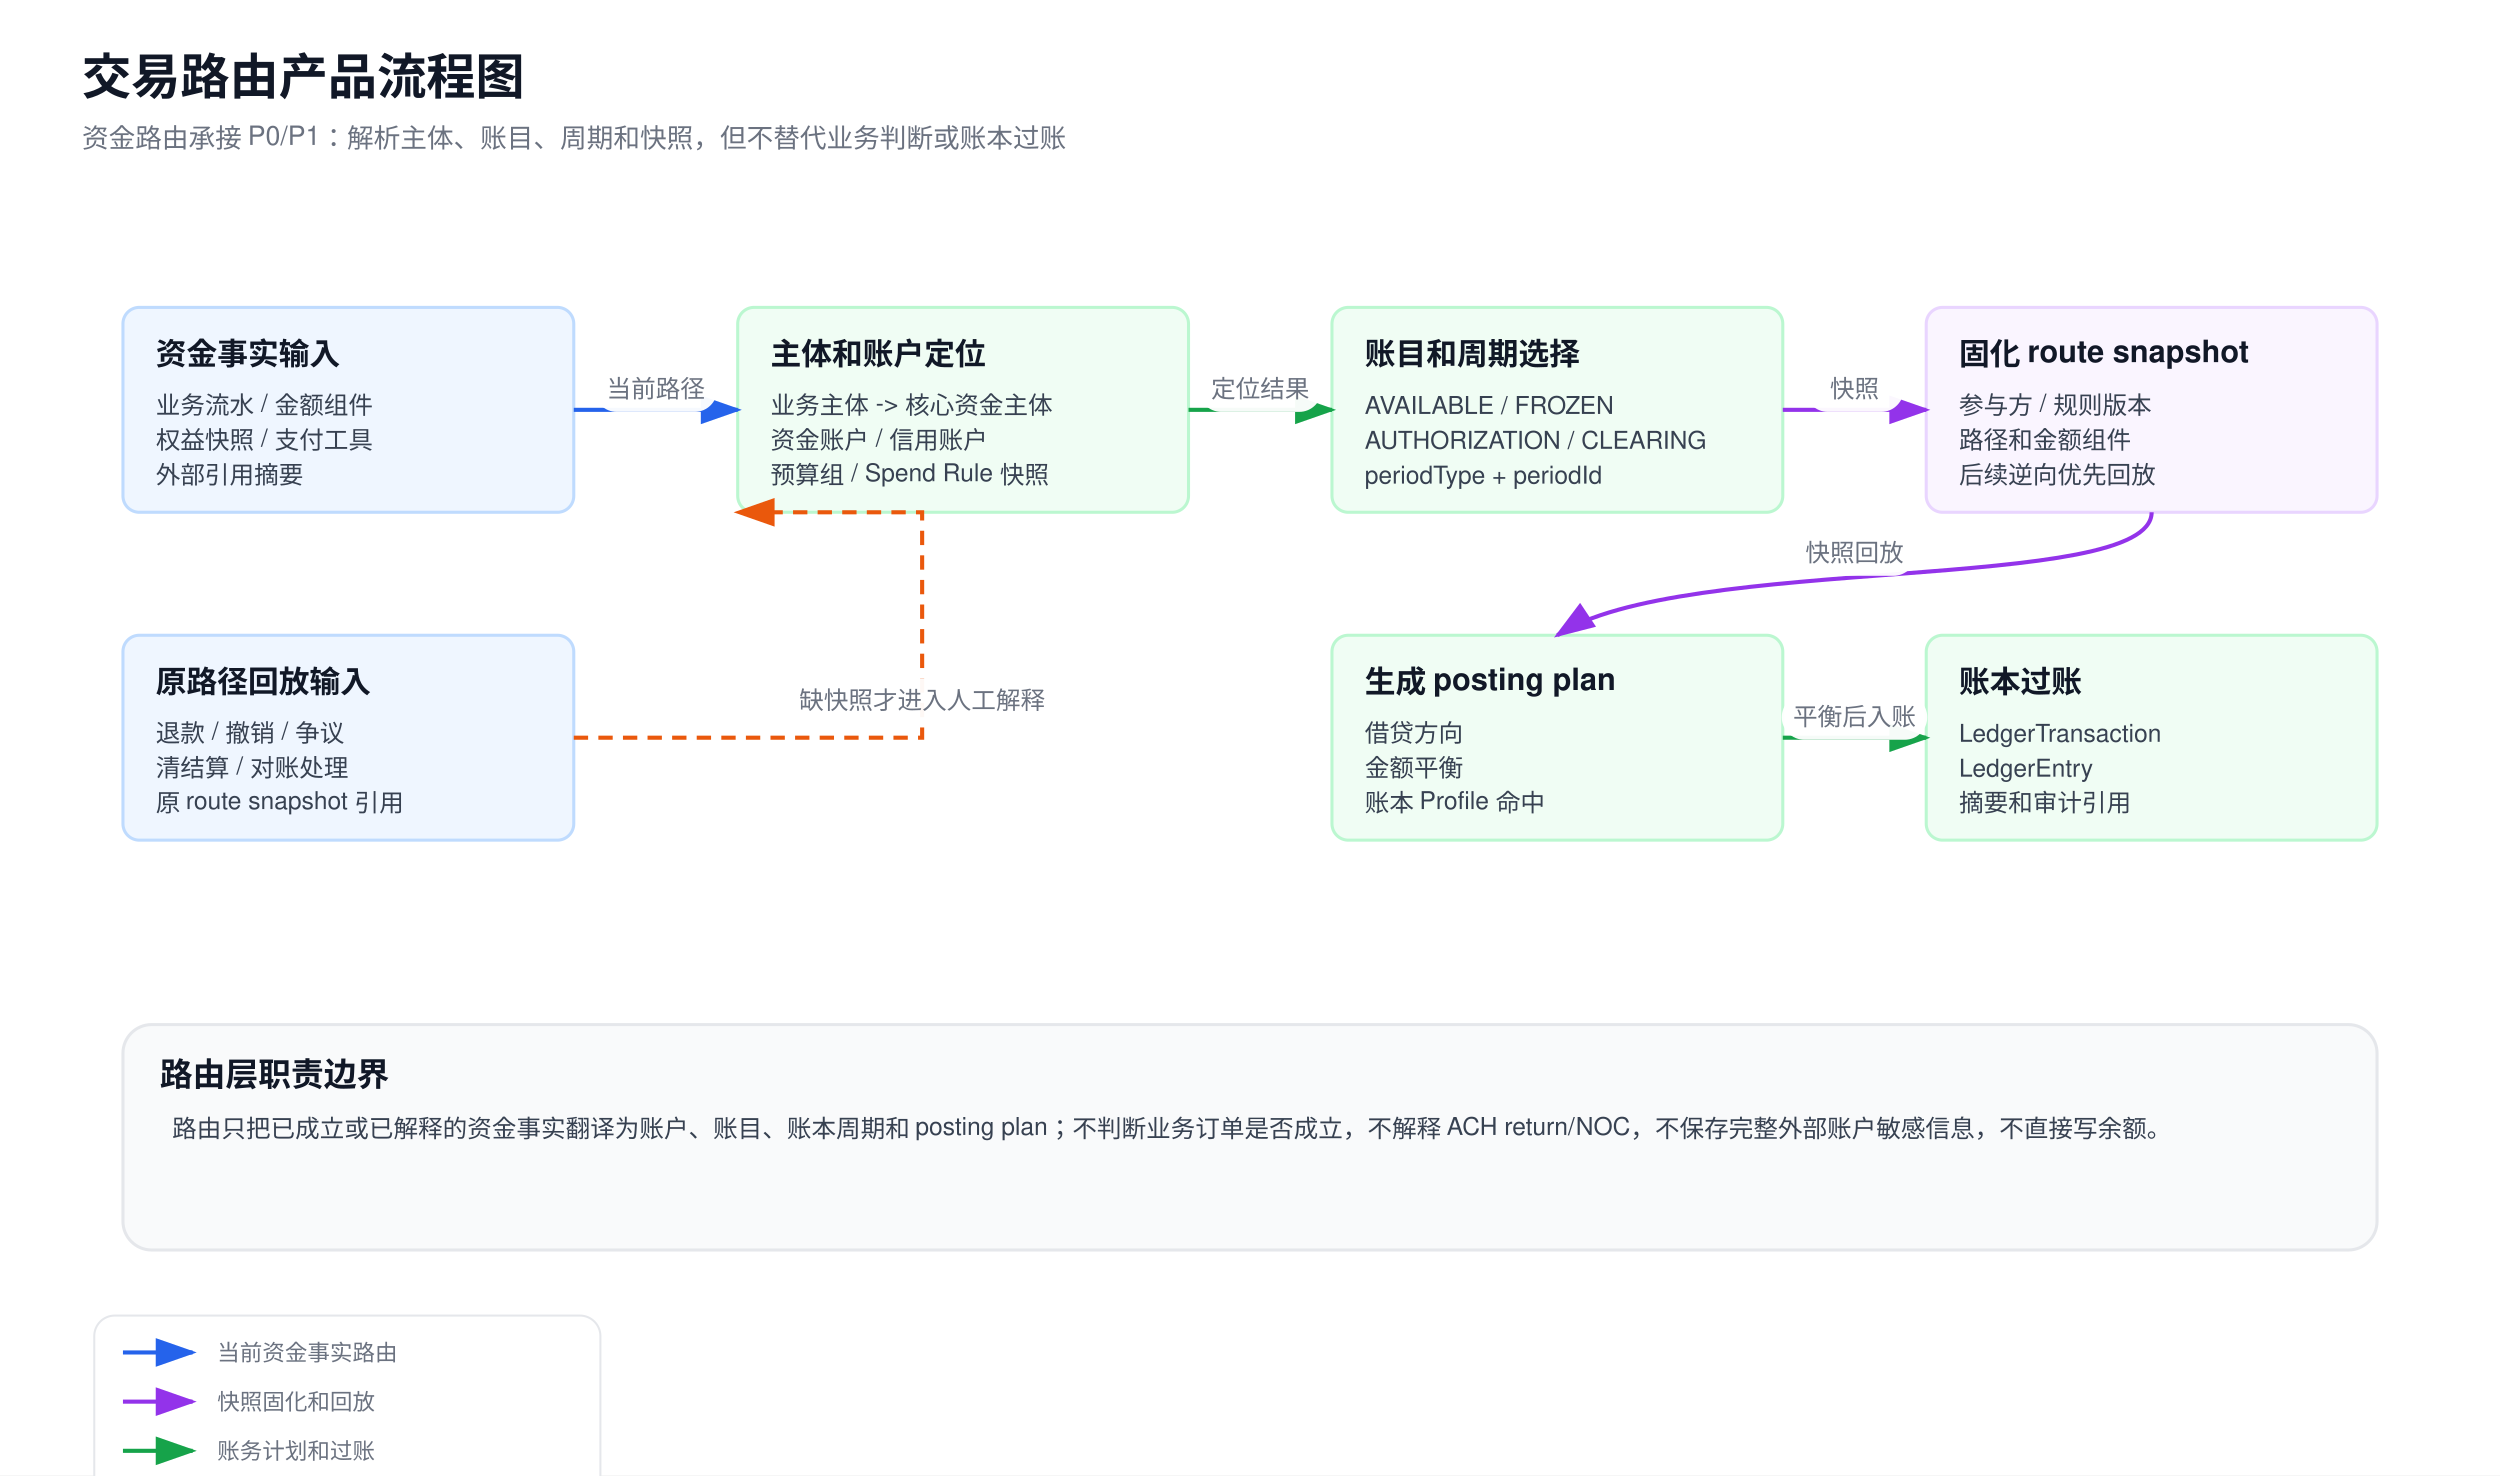
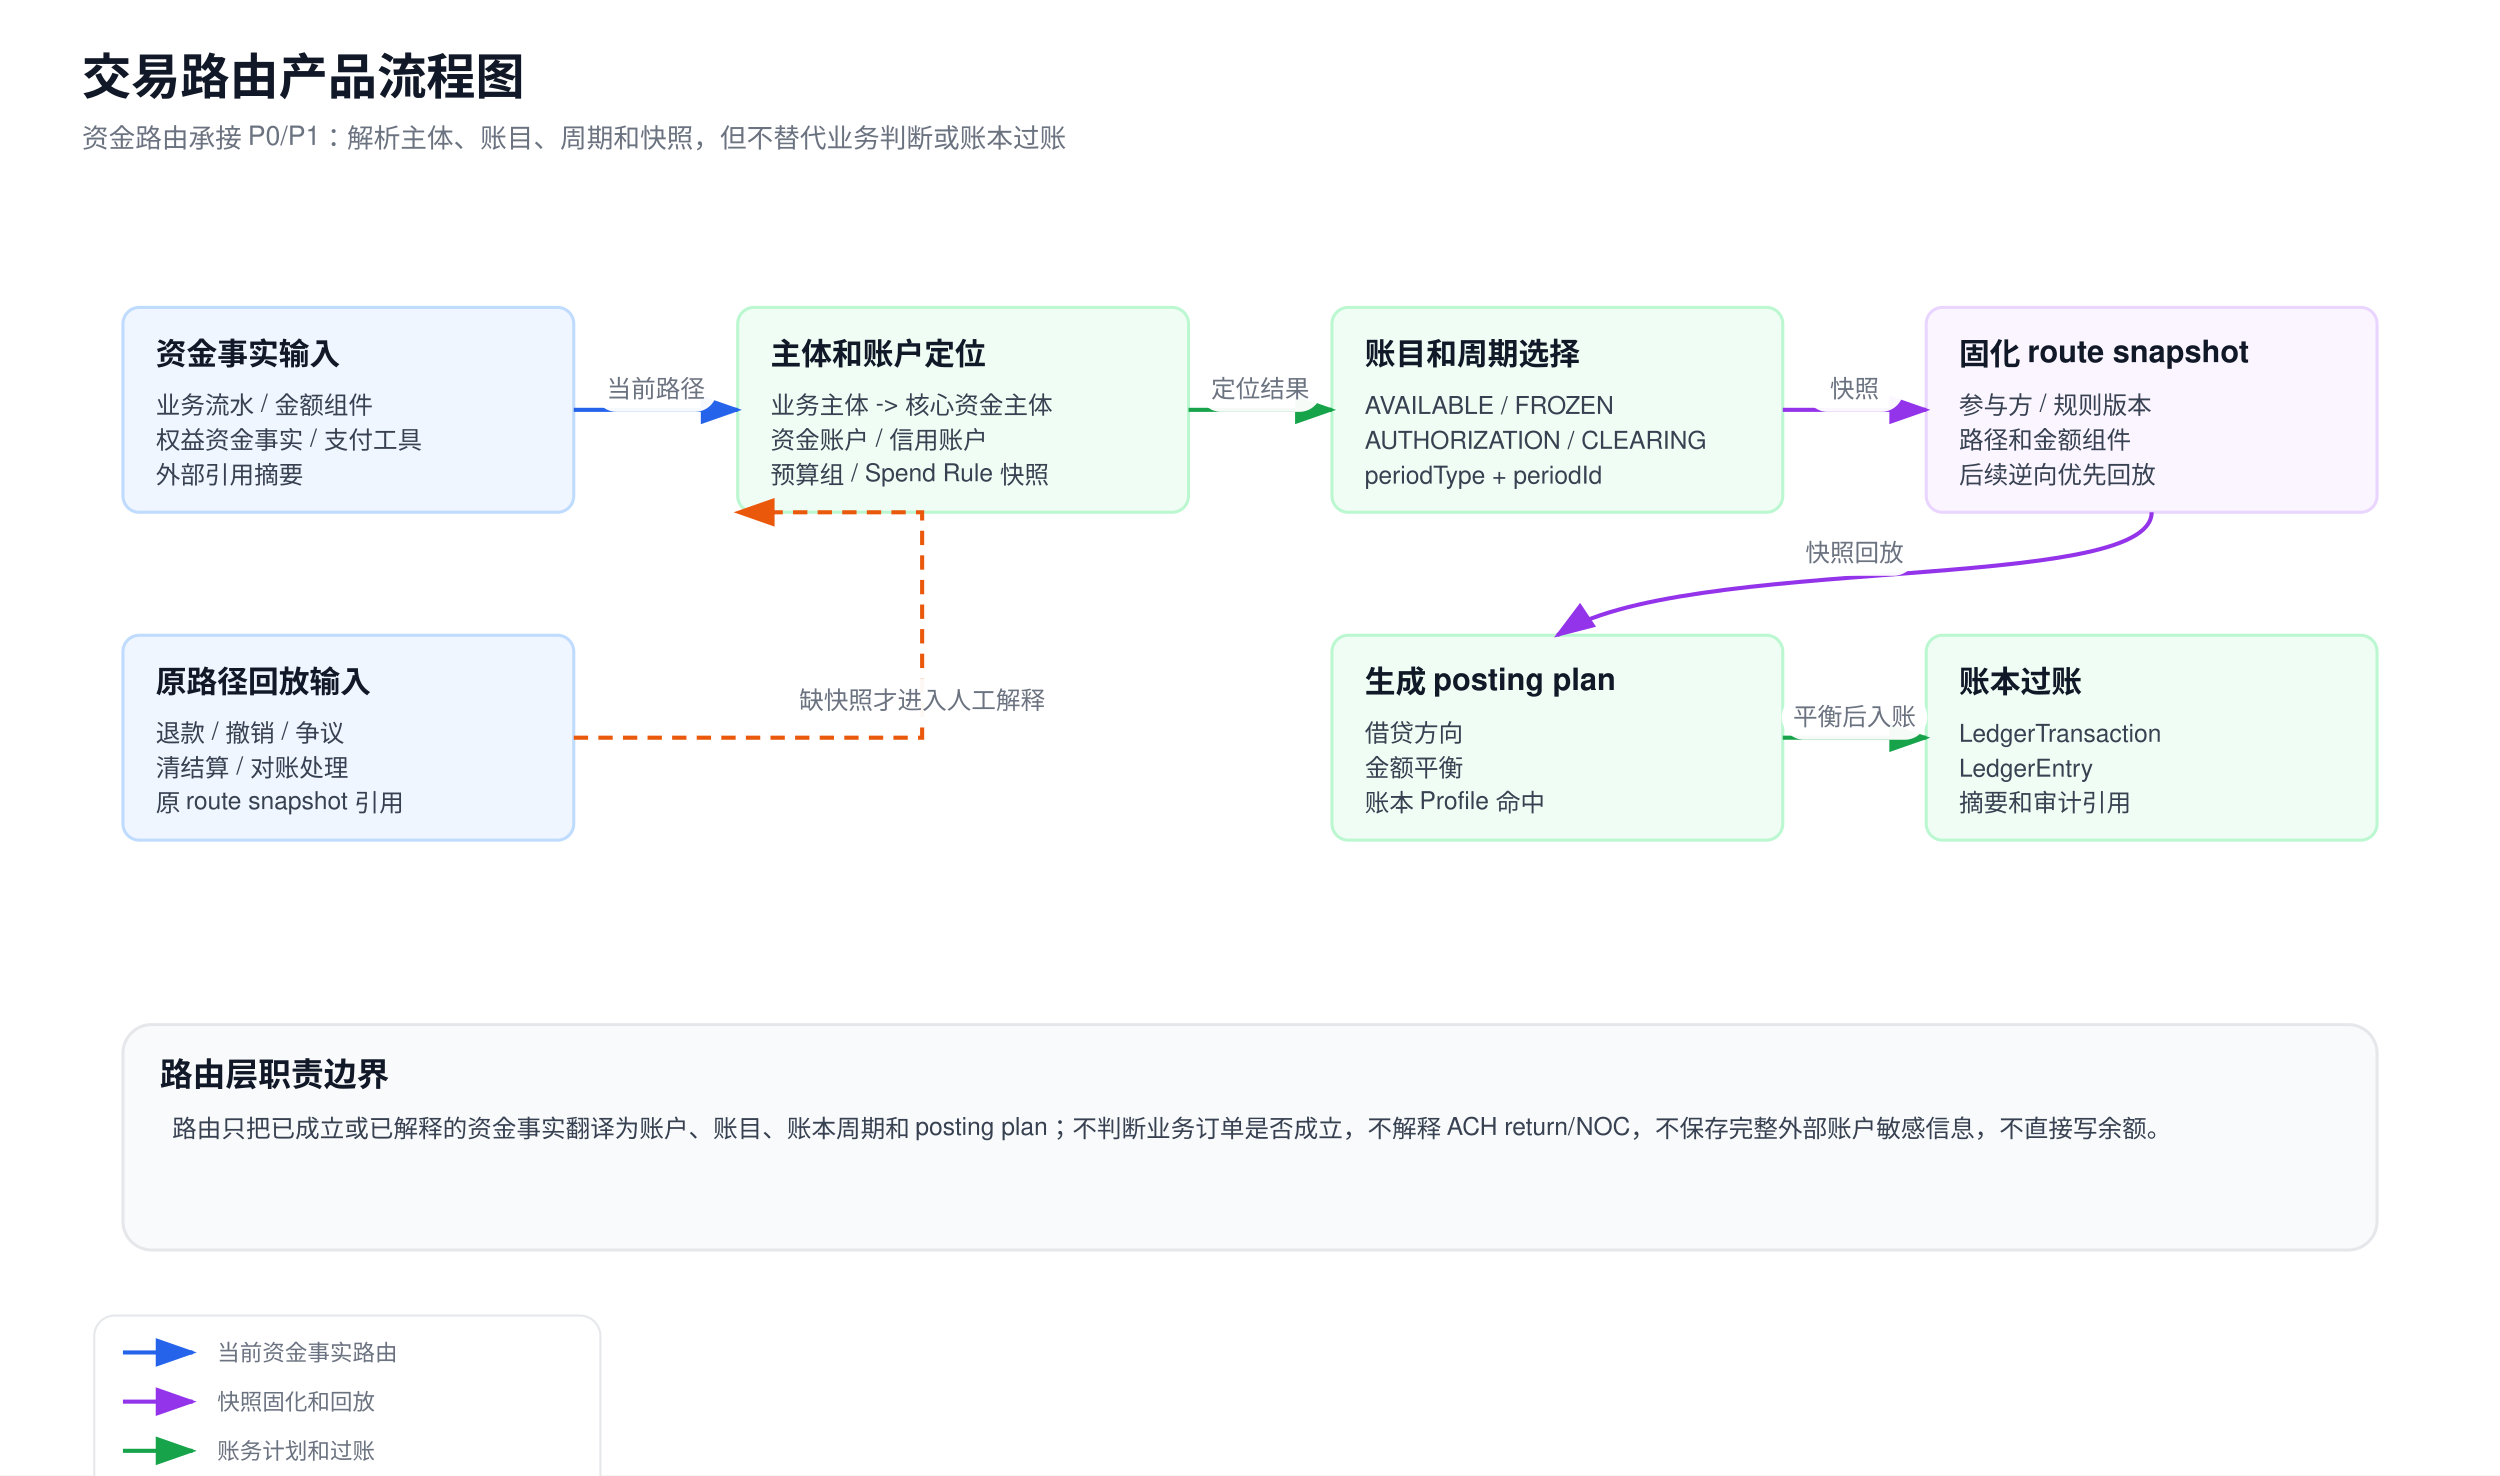
<svg xmlns="http://www.w3.org/2000/svg" viewBox="0 0 1220 720" width="1220" height="720" role="img" aria-label="交易路由产品流程图">
  <style>
text { font-family: 'Helvetica Neue', Helvetica, Arial, 'PingFang SC', 'Microsoft YaHei', 'Microsoft JhengHei', 'SimHei', sans-serif; }
.title { font-size: 24px; font-weight: 700; fill: #111827; }
.subtitle { font-size: 13px; fill: #6b7280; }
.node-title { font-size: 15px; font-weight: 700; fill: #111827; }
.node-text { font-size: 12px; fill: #374151; }
.small { font-size: 11px; fill: #6b7280; }
.lane-title { font-size: 16px; font-weight: 700; fill: #111827; }
.label { font-size: 12px; fill: #6b7280; }
</style>
  <defs>
    <marker id="arrow-blue" markerWidth="10" markerHeight="7" refX="9" refY="3.5" orient="auto" markerUnits="strokeWidth">
      <polygon points="0 0, 10 3.5, 0 7" fill="#2563eb" />
    </marker>
    <marker id="arrow-green" markerWidth="10" markerHeight="7" refX="9" refY="3.5" orient="auto" markerUnits="strokeWidth">
      <polygon points="0 0, 10 3.5, 0 7" fill="#16a34a" />
    </marker>
    <marker id="arrow-rose" markerWidth="10" markerHeight="7" refX="9" refY="3.5" orient="auto" markerUnits="strokeWidth">
      <polygon points="0 0, 10 3.5, 0 7" fill="#dc2626" />
    </marker>
    <marker id="arrow-purple" markerWidth="10" markerHeight="7" refX="9" refY="3.5" orient="auto" markerUnits="strokeWidth">
      <polygon points="0 0, 10 3.5, 0 7" fill="#9333ea" />
    </marker>
    <marker id="arrow-orange" markerWidth="10" markerHeight="7" refX="9" refY="3.5" orient="auto" markerUnits="strokeWidth">
      <polygon points="0 0, 10 3.5, 0 7" fill="#ea580c" />
    </marker>
    <marker id="arrow-gray" markerWidth="10" markerHeight="7" refX="9" refY="3.5" orient="auto" markerUnits="strokeWidth">
      <polygon points="0 0, 10 3.5, 0 7" fill="#6b7280" />
    </marker>
  </defs>
  <rect width="1220" height="720" fill="#ffffff" />
  <text x="40" y="46" class="title">交易路由产品流程图</text>
  <text x="40" y="72" class="subtitle">资金路由承接 P0/P1：解析主体、账目、周期和快照，但不替代业务判断或账本过账</text>
  <g>
    <rect x="60" y="150" width="220" height="100" rx="8" ry="8" fill="#eff6ff" stroke="#bfdbfe" stroke-width="1.5" />
    <text x="76" y="178" class="node-title">资金事实输入</text>
    <text x="76" y="202" class="node-text" text-anchor="start">
      <tspan x="76" dy="0">业务流水 / 金额组件</tspan>
-       <tspan x="76" dy="17">权益快照 / 支付工具</tspan>
+       <tspan x="76" dy="17">权益资金事实 / 支付工具</tspan>
      <tspan x="76" dy="17">外部引用摘要</tspan>
    </text>
  </g>
  <g>
    <rect x="60" y="310" width="220" height="100" rx="8" ry="8" fill="#eff6ff" stroke="#bfdbfe" stroke-width="1.5" />
    <text x="76" y="338" class="node-title">原路径回放输入</text>
    <text x="76" y="362" class="node-text" text-anchor="start">
      <tspan x="76" dy="0">退款 / 撤销 / 争议</tspan>
      <tspan x="76" dy="17">清结算 / 对账处理</tspan>
      <tspan x="76" dy="17">原 route snapshot 引用</tspan>
    </text>
  </g>
  <g>
    <rect x="360" y="150" width="220" height="100" rx="8" ry="8" fill="#f0fdf4" stroke="#bbf7d0" stroke-width="1.5" />
    <text x="376" y="178" class="node-title">主体和账户定位</text>
    <text x="376" y="202" class="node-text" text-anchor="start">
      <tspan x="376" dy="0">业务主体 -&gt; 核心资金主体</tspan>
      <tspan x="376" dy="17">资金账户 / 信用账户</tspan>
      <tspan x="376" dy="17">预算组 / Spend Rule 快照</tspan>
    </text>
  </g>
  <g>
    <rect x="650" y="150" width="220" height="100" rx="8" ry="8" fill="#f0fdf4" stroke="#bbf7d0" stroke-width="1.5" />
    <text x="666" y="178" class="node-title">账目和周期选择</text>
    <text x="666" y="202" class="node-text" text-anchor="start">
      <tspan x="666" dy="0">AVAILABLE / FROZEN</tspan>
      <tspan x="666" dy="17">AUTHORIZATION / CLEARING</tspan>
      <tspan x="666" dy="17">periodType + periodId</tspan>
    </text>
  </g>
  <g>
    <rect x="940" y="150" width="220" height="100" rx="8" ry="8" fill="#faf5ff" stroke="#e9d5ff" stroke-width="1.5" />
    <text x="956" y="178" class="node-title">固化 route snapshot</text>
    <text x="956" y="202" class="node-text" text-anchor="start">
      <tspan x="956" dy="0">参与方 / 规则版本</tspan>
      <tspan x="956" dy="17">路径和金额组件</tspan>
      <tspan x="956" dy="17">后续逆向优先回放</tspan>
    </text>
  </g>
  <g>
    <rect x="650" y="310" width="220" height="100" rx="8" ry="8" fill="#f0fdf4" stroke="#bbf7d0" stroke-width="1.5" />
    <text x="666" y="338" class="node-title">生成 posting plan</text>
    <text x="666" y="362" class="node-text" text-anchor="start">
      <tspan x="666" dy="0">借贷方向</tspan>
      <tspan x="666" dy="17">金额平衡</tspan>
      <tspan x="666" dy="17">账本 Profile 命中</tspan>
    </text>
  </g>
  <g>
    <rect x="940" y="310" width="220" height="100" rx="8" ry="8" fill="#f0fdf4" stroke="#bbf7d0" stroke-width="1.5" />
    <text x="956" y="338" class="node-title">账本过账</text>
    <text x="956" y="362" class="node-text" text-anchor="start">
      <tspan x="956" dy="0">LedgerTransaction</tspan>
      <tspan x="956" dy="17">LedgerEntry</tspan>
      <tspan x="956" dy="17">摘要和审计引用</tspan>
    </text>
  </g>
  <g>
    <line x1="280" y1="200" x2="360" y2="200" stroke="#2563eb" stroke-width="2" marker-end="url(#arrow-blue)" />
    <rect x="290" y="179" width="60" height="22" rx="11" fill="#ffffff" opacity="0.96" />
    <text x="320" y="194" class="label" text-anchor="middle">当前路径</text>
  </g>
  <g>
    <line x1="580" y1="200" x2="650" y2="200" stroke="#16a34a" stroke-width="2" marker-end="url(#arrow-green)" />
    <rect x="585" y="179" width="60" height="22" rx="11" fill="#ffffff" opacity="0.96" />
    <text x="615" y="194" class="label" text-anchor="middle">定位结果</text>
  </g>
  <g>
    <line x1="870" y1="200" x2="940" y2="200" stroke="#9333ea" stroke-width="2" marker-end="url(#arrow-purple)" />
    <rect x="881" y="179" width="48" height="22" rx="11" fill="#ffffff" opacity="0.96" />
    <text x="905" y="194" class="label" text-anchor="middle">快照</text>
  </g>
  <g>
    <path d="M 280 360 L 450 360 L 450 250 L 360 250" fill="none" stroke="#ea580c" stroke-width="2" stroke-dasharray="7 5" marker-end="url(#arrow-orange)" />
    <rect x="387" y="331" width="126" height="22" rx="11" fill="#ffffff" opacity="0.96" />
    <text x="450" y="346" class="label" text-anchor="middle">缺快照才进入人工解释</text>
  </g>
  <g>
    <path d="M 1050 250 C 1050 290, 820 270, 760 310" fill="none" stroke="#9333ea" stroke-width="2" marker-end="url(#arrow-purple)" />
    <rect x="875" y="259" width="60" height="22" rx="11" fill="#ffffff" opacity="0.96" />
    <text x="905" y="274" class="label" text-anchor="middle">快照回放</text>
  </g>
  <g>
    <line x1="870" y1="360" x2="940" y2="360" stroke="#16a34a" stroke-width="2" marker-end="url(#arrow-green)" />
    <rect x="869.5" y="339" width="71" height="22" rx="11" fill="#ffffff" opacity="0.96" />
    <text x="905" y="354" class="label" text-anchor="middle">平衡后入账</text>
  </g>
  <g>
    <rect x="60" y="500" width="1100" height="110" rx="14" ry="14" fill="#f9fafb" stroke="#e5e7eb" stroke-width="1.5" />
    <text x="78" y="530" class="lane-title">路由层职责边界</text>
  </g>
  <text x="84" y="555" class="node-text" text-anchor="start">
    <tspan x="84" dy="0">路由只把已成立或已解释的资金事实翻译为账户、账目、账本周期和 posting plan；不判断业务订单是否成立，不解释 ACH return/NOC，不保存完整外部账户敏感信息，不直接写余额。</tspan>
  </text>
  <g transform="translate(60,660)">
    <rect x="-14" y="-18" width="247" height="116" rx="10" fill="#ffffff" stroke="#e5e7eb" />
    <line x1="0" y1="0" x2="34" y2="0" stroke="#2563eb" stroke-width="2" marker-end="url(#arrow-blue)" />
    <text x="46" y="4" class="small">当前资金事实路由</text>
    <line x1="0" y1="24" x2="34" y2="24" stroke="#9333ea" stroke-width="2" marker-end="url(#arrow-purple)" />
    <text x="46" y="28" class="small">快照固化和回放</text>
    <line x1="0" y1="48" x2="34" y2="48" stroke="#16a34a" stroke-width="2" marker-end="url(#arrow-green)" />
    <text x="46" y="52" class="small">账务计划和过账</text>
    <line x1="0" y1="72" x2="34" y2="72" stroke="#ea580c" stroke-width="2" marker-end="url(#arrow-orange)" stroke-dasharray="7 5" />
    <text x="46" y="76" class="small">人工解释 / 非主路径</text>
  </g>
</svg>
